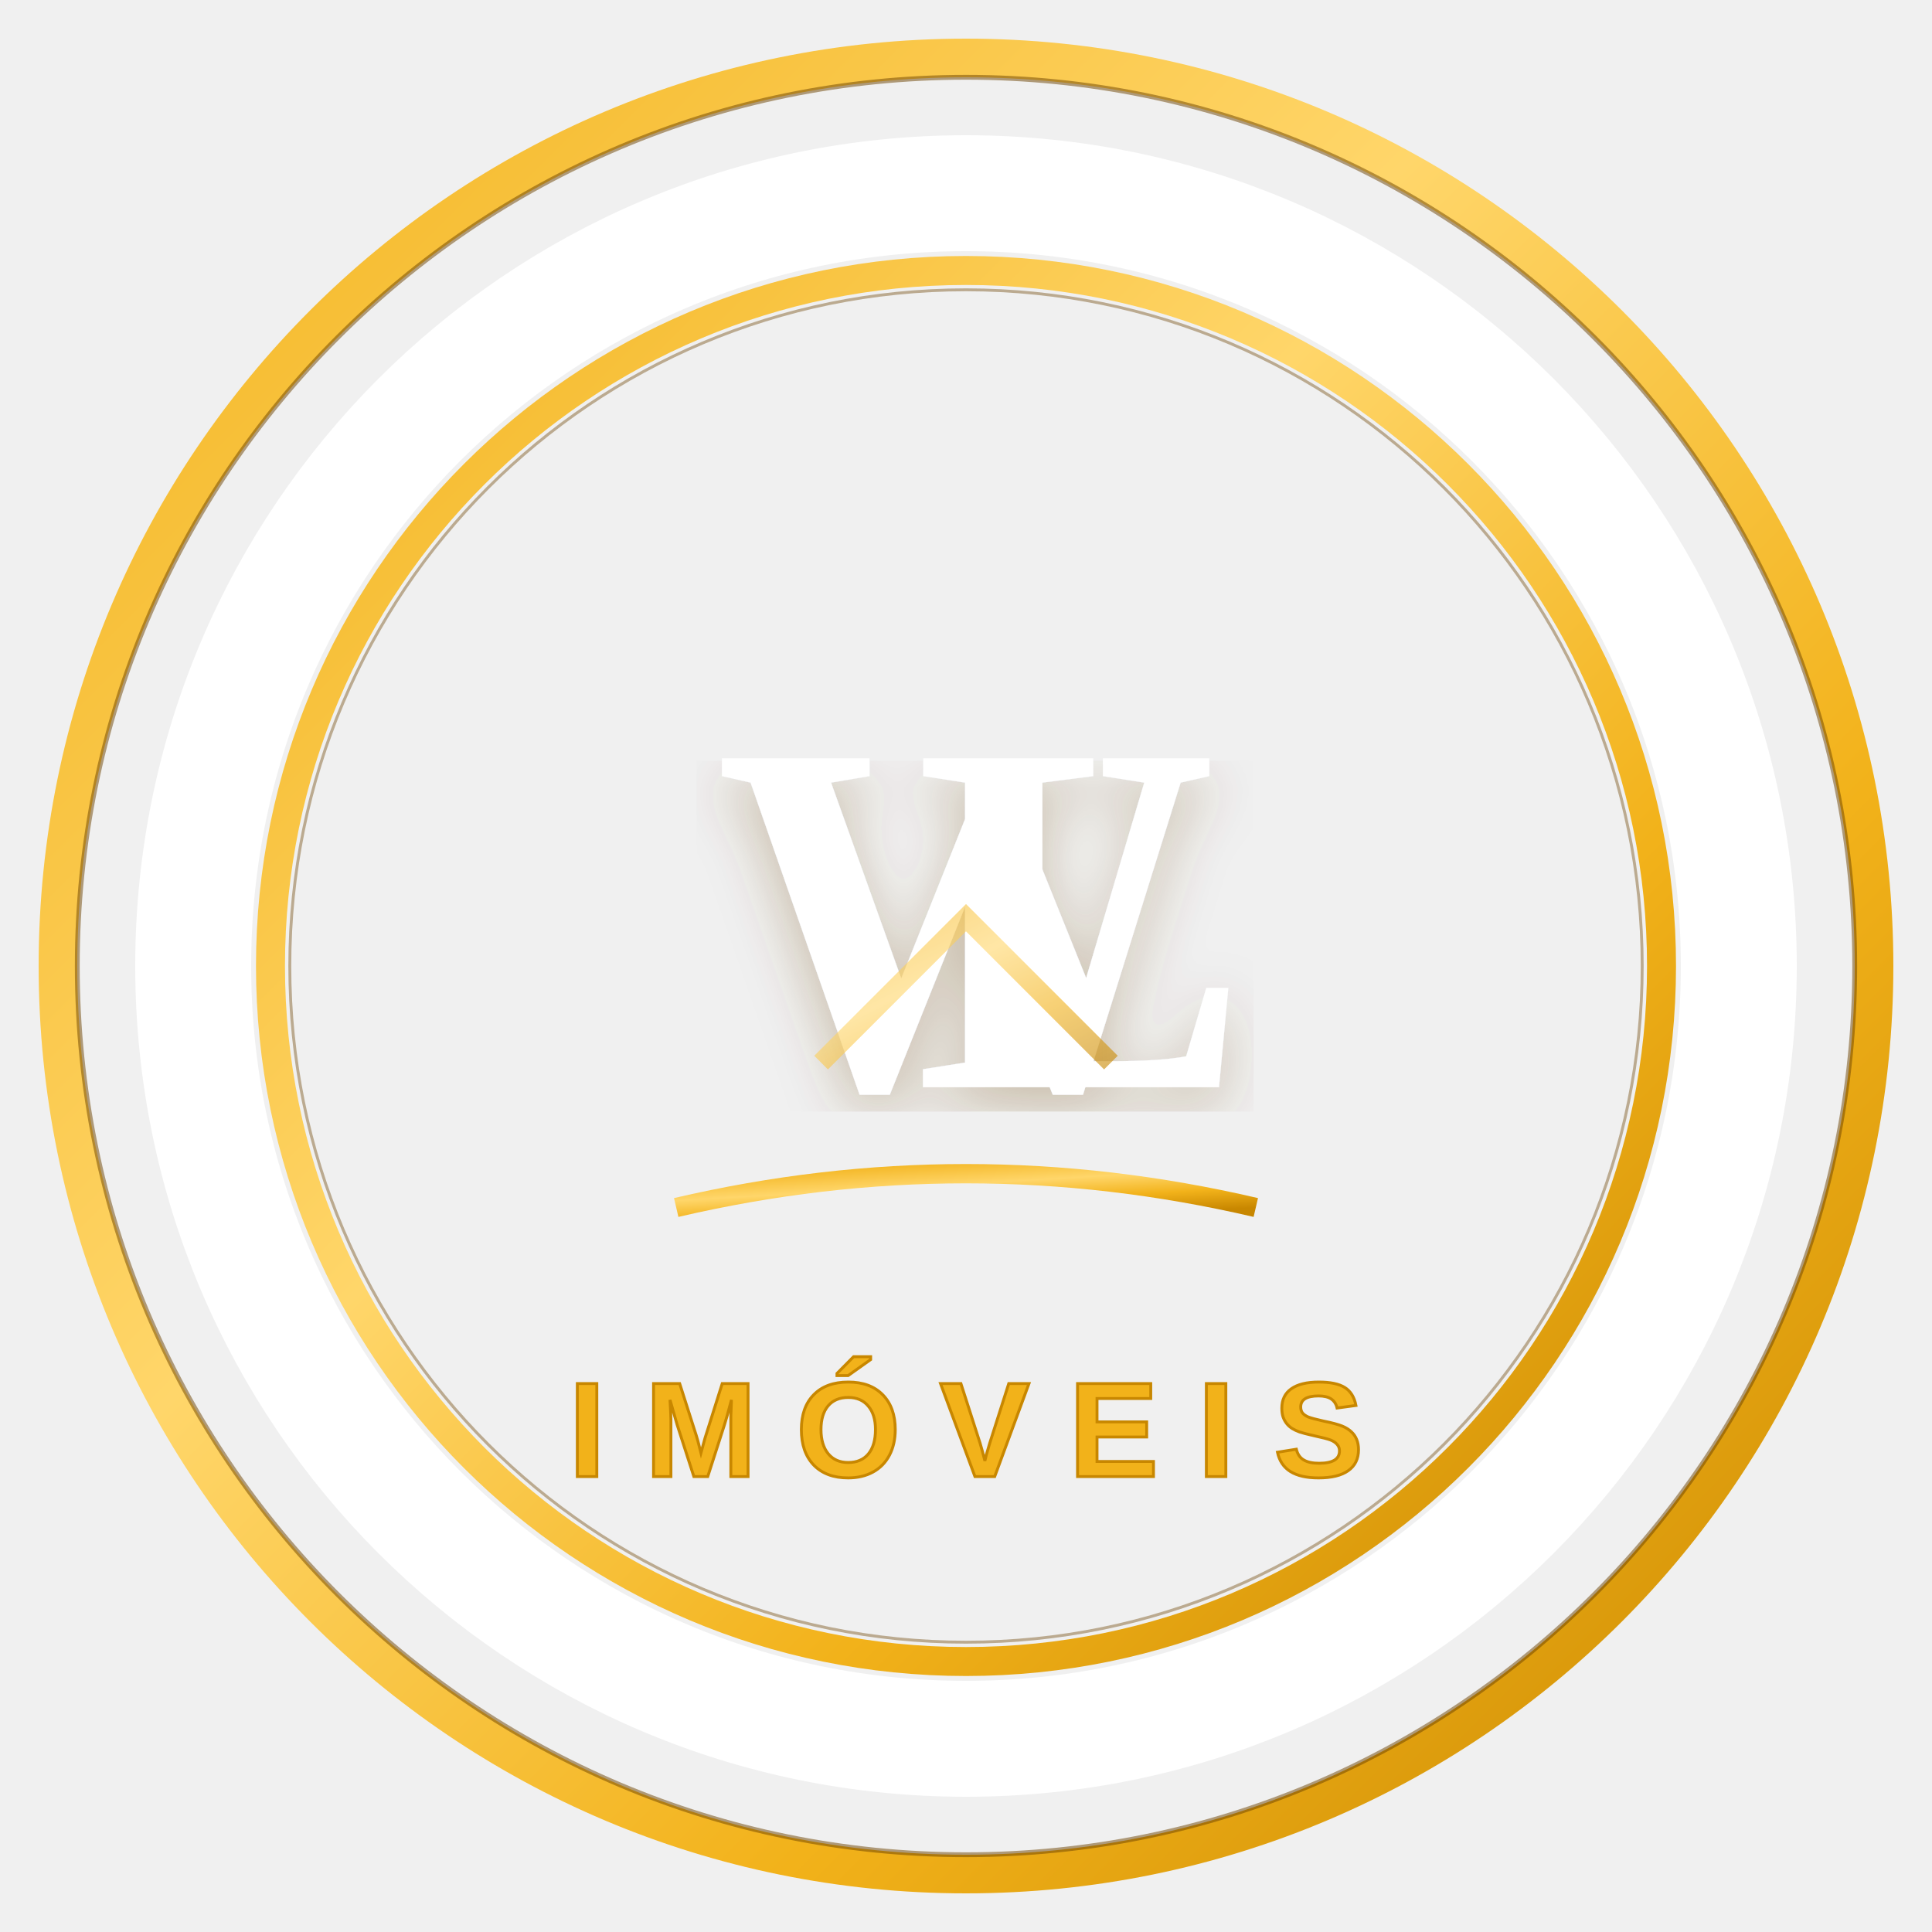
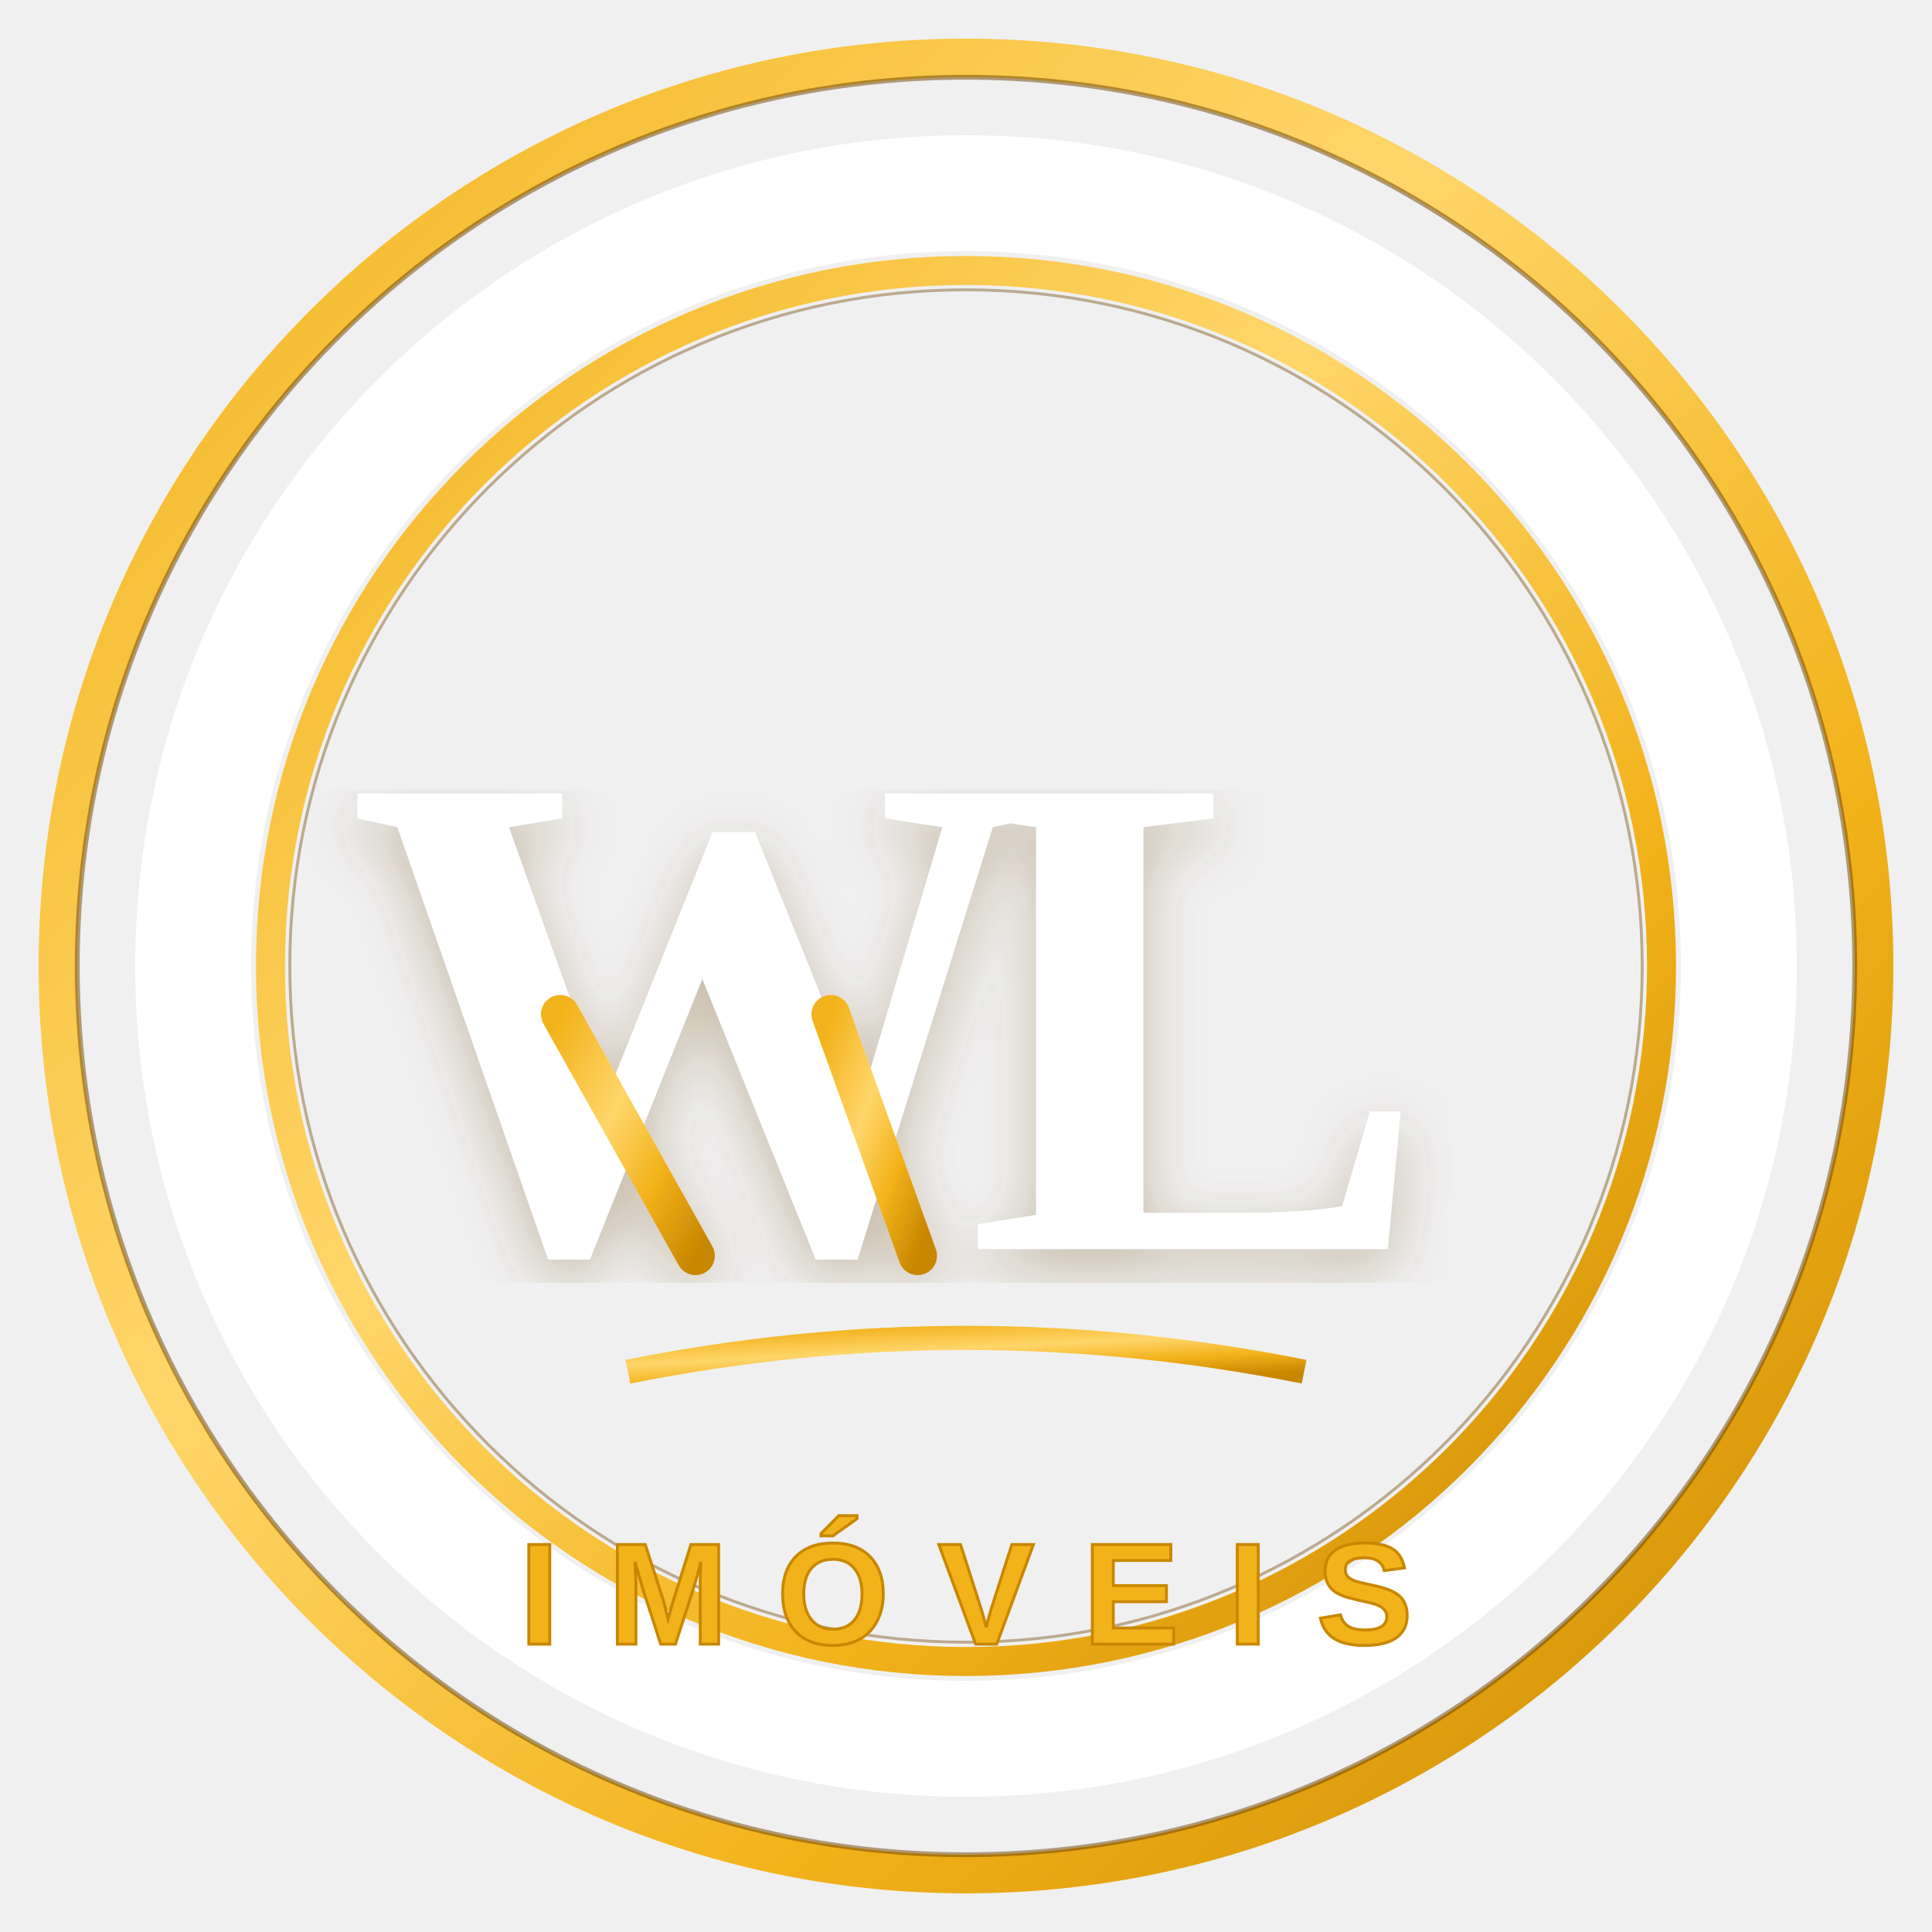
<svg xmlns="http://www.w3.org/2000/svg" viewBox="0 0 200 200" width="200" height="200">
  <defs>
    <linearGradient id="goldGrad" x1="0%" y1="0%" x2="100%" y2="100%">
      <stop offset="0%" style="stop-color:#F2B21A" />
      <stop offset="40%" style="stop-color:#FFD66A" />
      <stop offset="70%" style="stop-color:#F2B21A" />
      <stop offset="100%" style="stop-color:#C88700" />
    </linearGradient>
    <linearGradient id="goldDark" x1="0%" y1="0%" x2="100%" y2="100%">
      <stop offset="0%" style="stop-color:#C88700" />
      <stop offset="50%" style="stop-color:#F2B21A" />
      <stop offset="100%" style="stop-color:#C88700" />
    </linearGradient>
-     <linearGradient id="metalGrad" x1="0%" y1="0%" x2="100%" y2="100%">
-       <stop offset="0%" style="stop-color:#FFD66A" />
-       <stop offset="30%" style="stop-color:#F2B21A" />
-       <stop offset="60%" style="stop-color:#C88700" />
-       <stop offset="100%" style="stop-color:#6B4200" />
-     </linearGradient>
    <filter id="shadow" x="-5%" y="-5%" width="110%" height="110%">
      <feDropShadow dx="0" dy="2" stdDeviation="3" flood-color="#6B4200" flood-opacity="0.3" />
    </filter>
  </defs>
  <circle cx="100" cy="100" r="94" fill="none" stroke="url(#goldGrad)" stroke-width="4" />
  <circle cx="100" cy="100" r="92" fill="none" stroke="#6B4200" stroke-width="0.5" opacity="0.5" />
  <circle cx="100" cy="100" r="80" fill="none" stroke="#FFFFFF" stroke-width="12" />
  <circle cx="100" cy="100" r="72" fill="none" stroke="url(#goldGrad)" stroke-width="3" />
  <circle cx="100" cy="100" r="70" fill="none" stroke="#6B4200" stroke-width="0.3" opacity="0.4" />
-   <g transform="translate(100, 95)" filter="url(#shadow)">
-     <text x="0" y="0" font-family="'Times New Roman', Georgia, serif" font-size="52" font-weight="bold" fill="#FFFFFF" text-anchor="middle" letter-spacing="0" dominant-baseline="central">
-       W
-     </text>
-     <text x="12" y="0" font-family="'Times New Roman', Georgia, serif" font-size="52" font-weight="bold" fill="#FFFFFF" text-anchor="middle" letter-spacing="0" dominant-baseline="central">
-       L
-     </text>
+   <g filter="url(#shadow)">
+     <text x="72" y="105" font-family="'Times New Roman', Georgia, serif" font-size="72" font-weight="bold" fill="#FFFFFF" text-anchor="middle" dominant-baseline="central">W</text>
+     <path d="M 86 105 L 95 130" stroke="url(#goldGrad)" stroke-width="4" stroke-linecap="round" fill="none" />
+     <path d="M 72 130 L 58 105" stroke="url(#goldGrad)" stroke-width="4" stroke-linecap="round" fill="none" />
+     <text x="124" y="105" font-family="'Times New Roman', Georgia, serif" font-size="72" font-weight="bold" fill="#FFFFFF" text-anchor="middle" dominant-baseline="central">L</text>
+     <path d="M 108 130 L 140 130" stroke="url(#goldGrad)" stroke-width="5" stroke-linecap="round" fill="none" />
  </g>
-   <path d="M 85 110 L 100 95 L 115 110" fill="none" stroke="url(#goldGrad)" stroke-width="2" opacity="0.6" />
-   <path d="M 70 125 Q 100 118 130 125" fill="none" stroke="url(#goldGrad)" stroke-width="2" />
-   <text x="100" y="148" font-family="Arial, Helvetica, sans-serif" font-size="14" font-weight="bold" fill="#F2B21A" text-anchor="middle" letter-spacing="4" dominant-baseline="central" stroke="#C88700" stroke-width="0.3">
+   <path d="M 65 142 Q 100 135 135 142" fill="none" stroke="url(#goldGrad)" stroke-width="2.5" />
+   <text x="100" y="165" font-family="Arial, Helvetica, sans-serif" font-size="15" font-weight="bold" fill="#F2B21A" text-anchor="middle" letter-spacing="5" dominant-baseline="central" stroke="#C88700" stroke-width="0.3">
    IMÓVEIS
  </text>
</svg>
